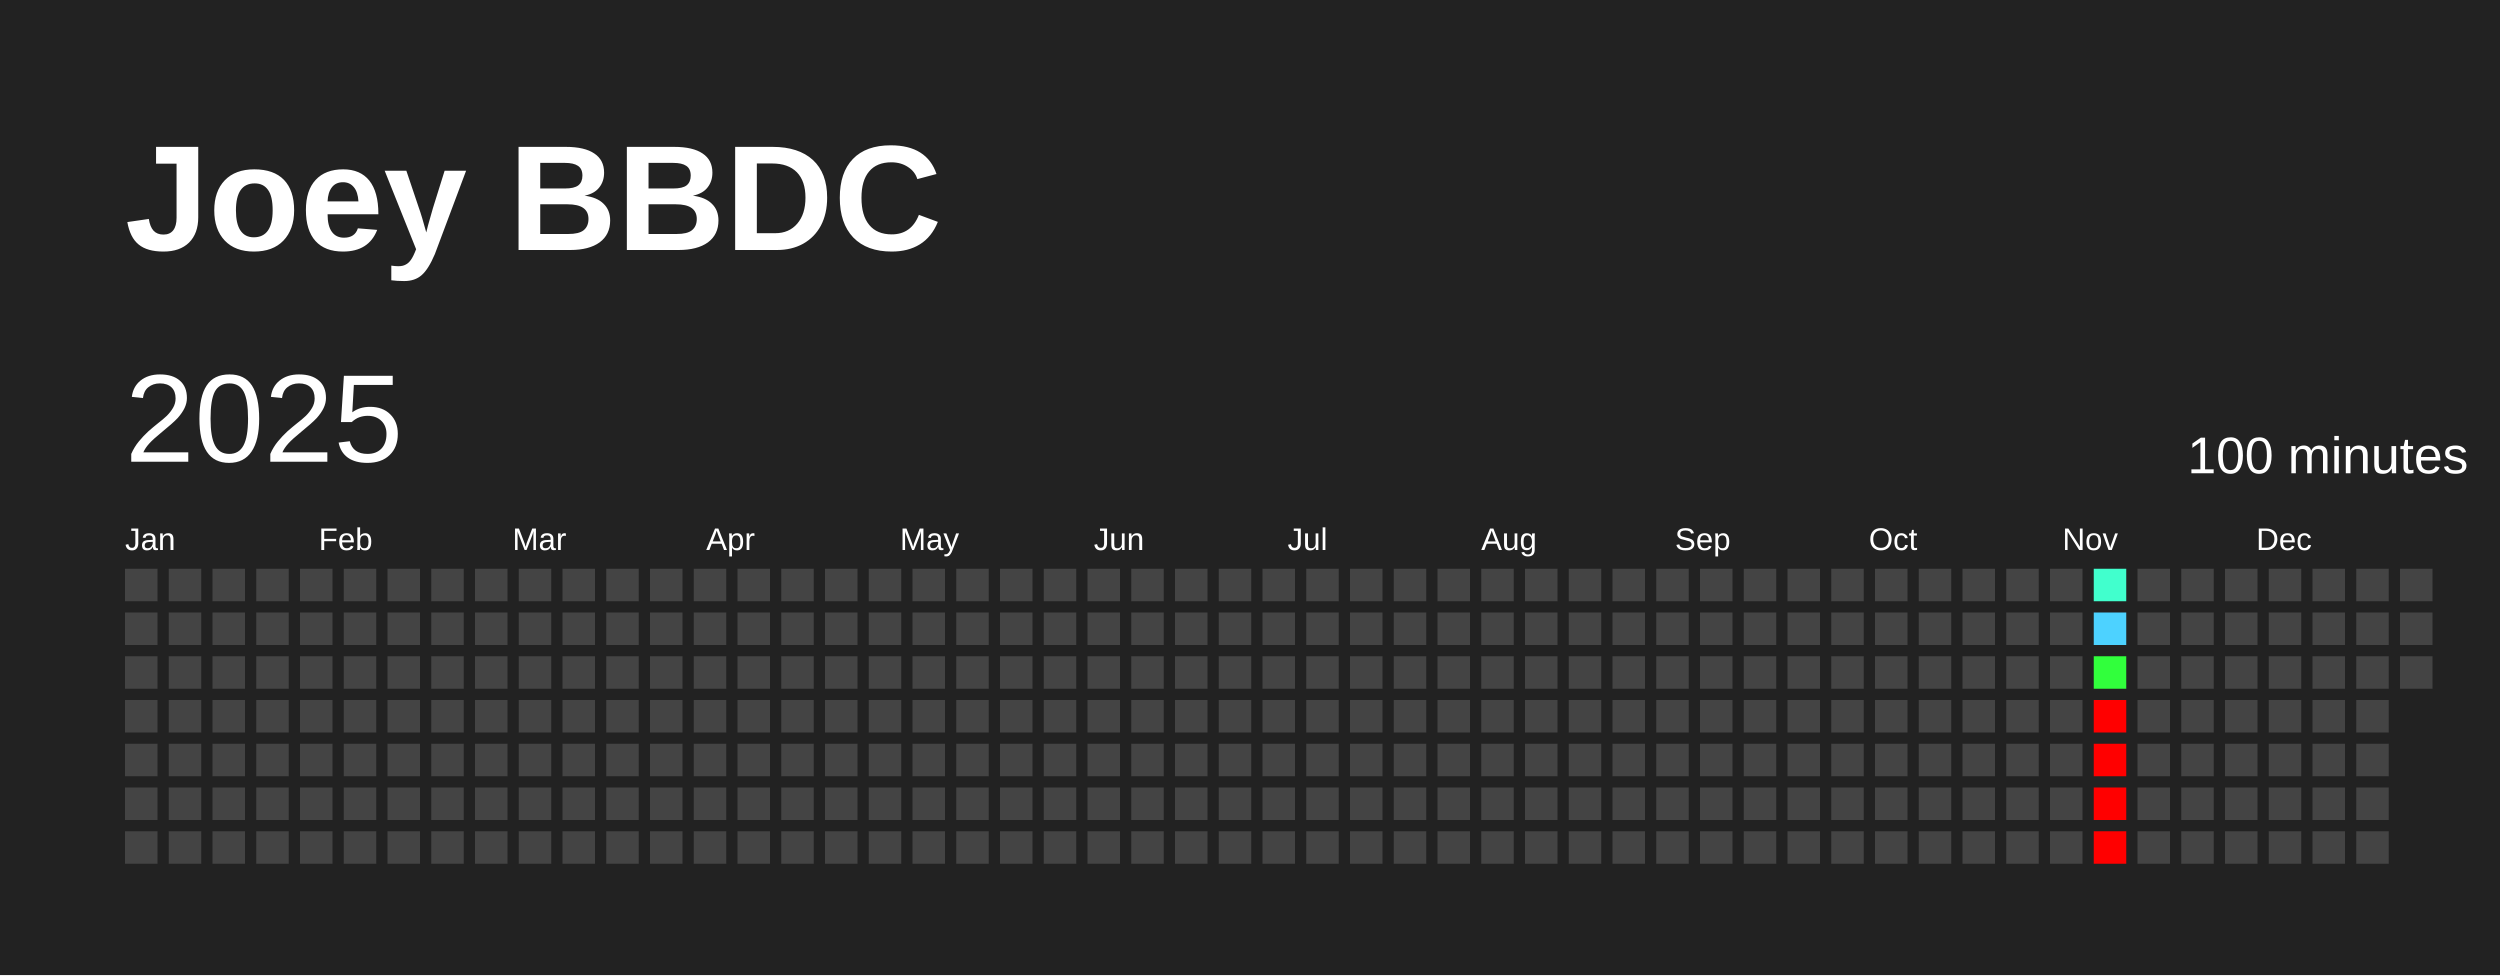
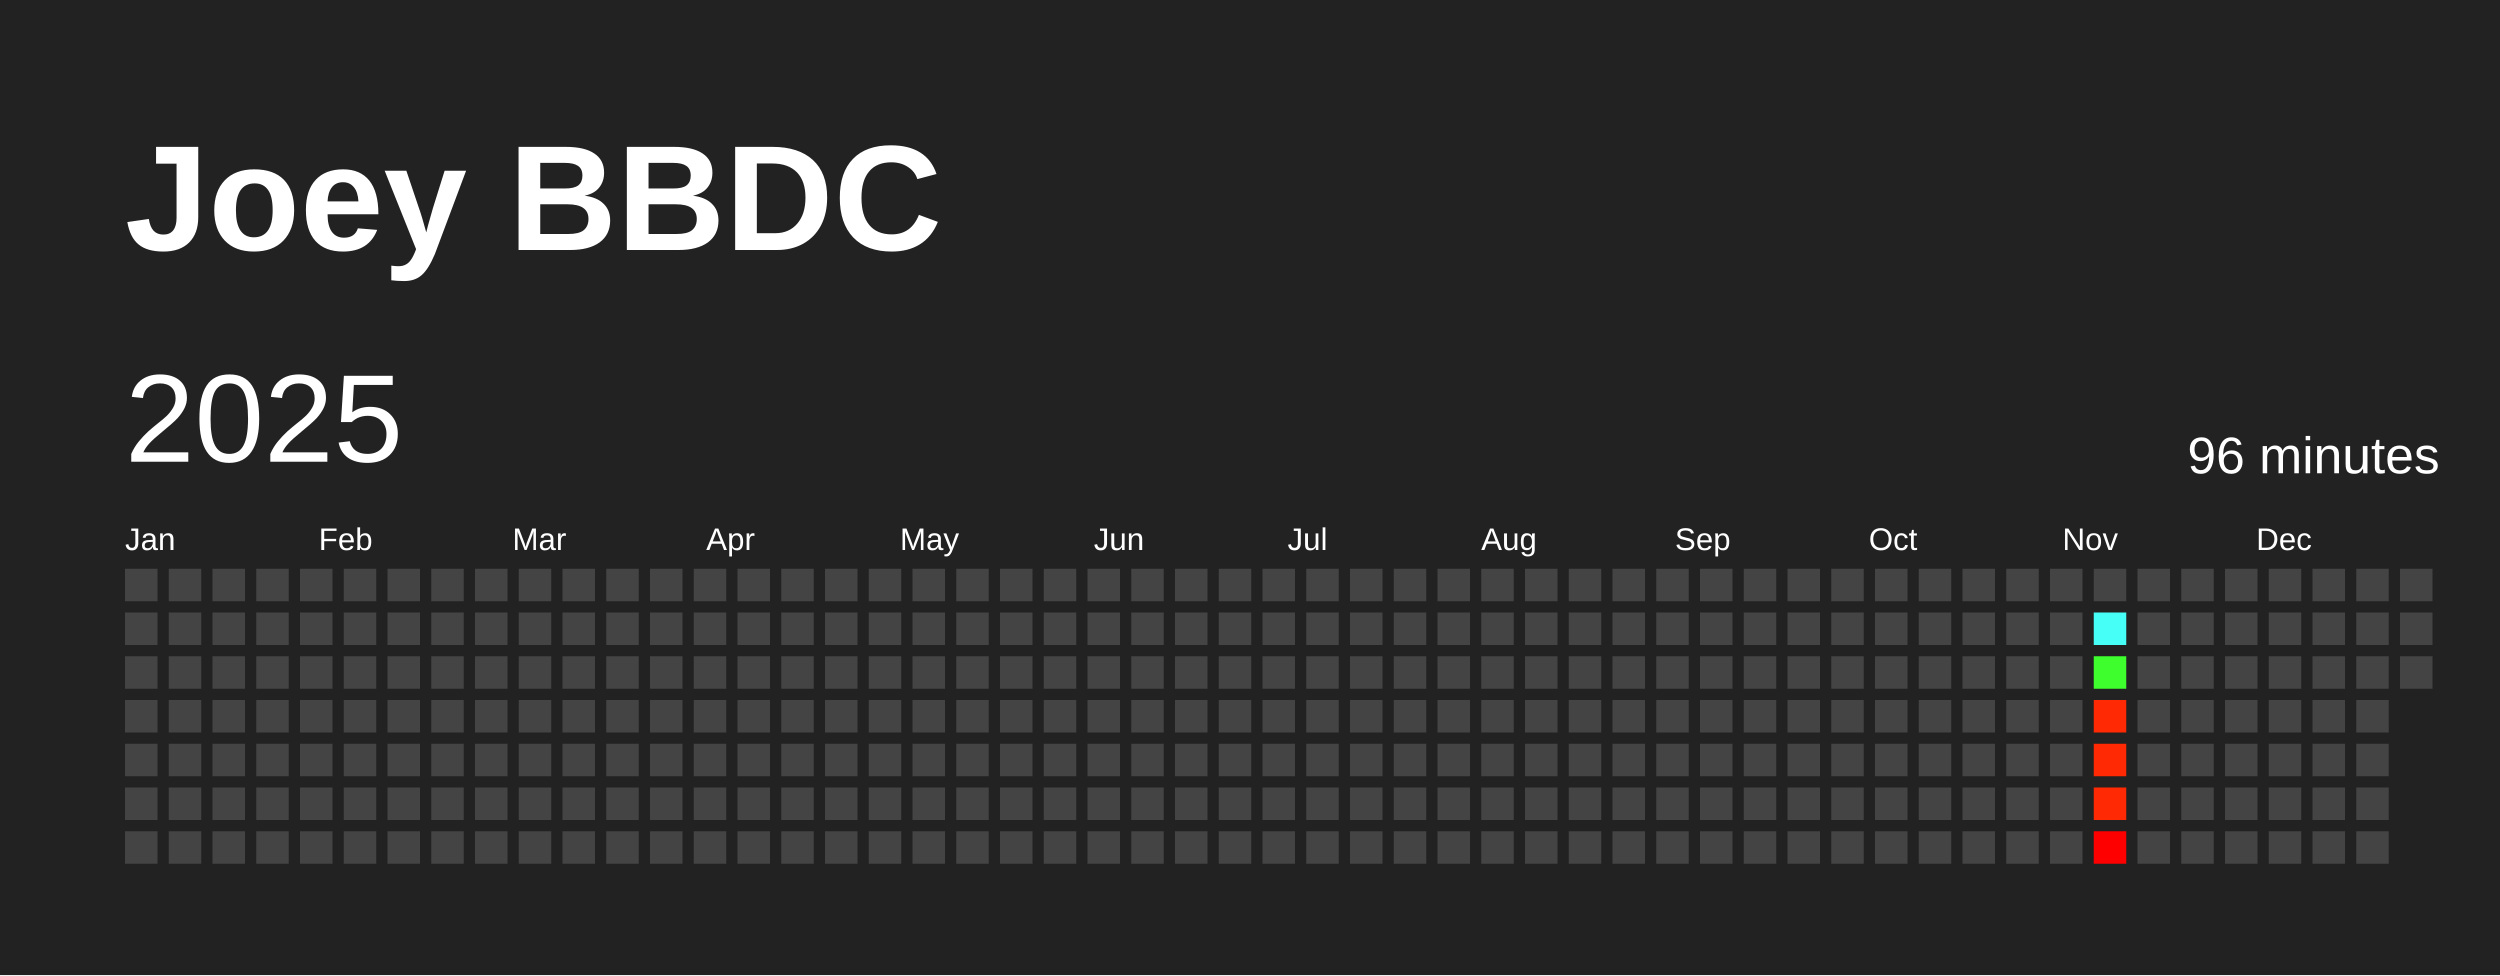
<svg xmlns="http://www.w3.org/2000/svg" baseProfile="full" height="78mm" version="1.1" viewBox="0,0,200,78" width="200mm">
  <defs />
  <rect fill="#222222" height="78" width="200" x="0" y="0" />
  <text fill="#FFFFFF" style="font-size:12px; font-family:Arial; font-weight:bold;" x="10" y="20">Joey BBDC</text>
  <text dominant-baseline="hanging" fill="#FFFFFF" style="font-size:10.0px; font-family:Arial;" x="10" y="30">2025</text>
-   <text dominant-baseline="hanging" fill="#FFFFFF" style="font-size:4.125px; font-family:Arial;" x="175" y="35">100 minutes</text>
+   <text dominant-baseline="hanging" fill="#FFFFFF" style="font-size:4.125px; font-family:Arial;" x="175" y="35">96 minutes</text>
  <text fill="#FFFFFF" style="font-size:2.5px; font-family:Arial" x="10.0" y="44">Jan</text>
  <text fill="#FFFFFF" style="font-size:2.5px; font-family:Arial" x="25.5" y="44">Feb</text>
  <text fill="#FFFFFF" style="font-size:2.5px; font-family:Arial" x="41.0" y="44">Mar</text>
  <text fill="#FFFFFF" style="font-size:2.5px; font-family:Arial" x="56.5" y="44">Apr</text>
  <text fill="#FFFFFF" style="font-size:2.5px; font-family:Arial" x="72.0" y="44">May</text>
  <text fill="#FFFFFF" style="font-size:2.5px; font-family:Arial" x="87.5" y="44">Jun</text>
  <text fill="#FFFFFF" style="font-size:2.5px; font-family:Arial" x="103.0" y="44">Jul</text>
  <text fill="#FFFFFF" style="font-size:2.5px; font-family:Arial" x="118.5" y="44">Aug</text>
  <text fill="#FFFFFF" style="font-size:2.5px; font-family:Arial" x="134.0" y="44">Sep</text>
  <text fill="#FFFFFF" style="font-size:2.5px; font-family:Arial" x="149.5" y="44">Oct</text>
  <text fill="#FFFFFF" style="font-size:2.5px; font-family:Arial" x="165.0" y="44">Nov</text>
  <text fill="#FFFFFF" style="font-size:2.5px; font-family:Arial" x="180.5" y="44">Dec</text>
  <rect fill="#444444" height="2.6" width="2.6" x="10.0" y="45.5" />
  <rect fill="#444444" height="2.6" width="2.6" x="10.0" y="49.0" />
  <rect fill="#444444" height="2.6" width="2.6" x="10.0" y="52.5" />
  <rect fill="#444444" height="2.6" width="2.6" x="10.0" y="56.0" />
  <rect fill="#444444" height="2.6" width="2.6" x="10.0" y="59.5" />
  <rect fill="#444444" height="2.6" width="2.6" x="10.0" y="63.0" />
  <rect fill="#444444" height="2.6" width="2.6" x="10.0" y="66.5" />
  <rect fill="#444444" height="2.6" width="2.6" x="13.5" y="45.5" />
  <rect fill="#444444" height="2.6" width="2.6" x="13.5" y="49.0" />
  <rect fill="#444444" height="2.6" width="2.6" x="13.5" y="52.5" />
  <rect fill="#444444" height="2.6" width="2.6" x="13.5" y="56.0" />
  <rect fill="#444444" height="2.6" width="2.6" x="13.5" y="59.5" />
  <rect fill="#444444" height="2.6" width="2.6" x="13.5" y="63.0" />
  <rect fill="#444444" height="2.6" width="2.6" x="13.5" y="66.5" />
  <rect fill="#444444" height="2.6" width="2.6" x="17.0" y="45.5" />
  <rect fill="#444444" height="2.6" width="2.6" x="17.0" y="49.0" />
  <rect fill="#444444" height="2.6" width="2.6" x="17.0" y="52.5" />
  <rect fill="#444444" height="2.6" width="2.6" x="17.0" y="56.0" />
  <rect fill="#444444" height="2.6" width="2.6" x="17.0" y="59.5" />
  <rect fill="#444444" height="2.6" width="2.6" x="17.0" y="63.0" />
  <rect fill="#444444" height="2.6" width="2.6" x="17.0" y="66.5" />
  <rect fill="#444444" height="2.6" width="2.6" x="20.5" y="45.5" />
  <rect fill="#444444" height="2.6" width="2.6" x="20.5" y="49.0" />
  <rect fill="#444444" height="2.6" width="2.6" x="20.5" y="52.5" />
  <rect fill="#444444" height="2.6" width="2.6" x="20.5" y="56.0" />
  <rect fill="#444444" height="2.6" width="2.6" x="20.5" y="59.5" />
  <rect fill="#444444" height="2.6" width="2.6" x="20.5" y="63.0" />
  <rect fill="#444444" height="2.6" width="2.6" x="20.5" y="66.5" />
  <rect fill="#444444" height="2.6" width="2.6" x="24.0" y="45.5" />
  <rect fill="#444444" height="2.6" width="2.6" x="24.0" y="49.0" />
  <rect fill="#444444" height="2.6" width="2.6" x="24.0" y="52.5" />
  <rect fill="#444444" height="2.6" width="2.6" x="24.0" y="56.0" />
  <rect fill="#444444" height="2.6" width="2.6" x="24.0" y="59.5" />
  <rect fill="#444444" height="2.6" width="2.6" x="24.0" y="63.0" />
  <rect fill="#444444" height="2.6" width="2.6" x="24.0" y="66.5" />
  <rect fill="#444444" height="2.6" width="2.6" x="27.5" y="45.5" />
  <rect fill="#444444" height="2.6" width="2.6" x="27.5" y="49.0" />
  <rect fill="#444444" height="2.6" width="2.6" x="27.5" y="52.5" />
  <rect fill="#444444" height="2.6" width="2.6" x="27.5" y="56.0" />
  <rect fill="#444444" height="2.6" width="2.6" x="27.5" y="59.5" />
  <rect fill="#444444" height="2.6" width="2.6" x="27.5" y="63.0" />
  <rect fill="#444444" height="2.6" width="2.6" x="27.5" y="66.5" />
  <rect fill="#444444" height="2.6" width="2.6" x="31.0" y="45.5" />
  <rect fill="#444444" height="2.6" width="2.6" x="31.0" y="49.0" />
  <rect fill="#444444" height="2.6" width="2.6" x="31.0" y="52.5" />
  <rect fill="#444444" height="2.6" width="2.6" x="31.0" y="56.0" />
  <rect fill="#444444" height="2.6" width="2.6" x="31.0" y="59.5" />
  <rect fill="#444444" height="2.6" width="2.6" x="31.0" y="63.0" />
  <rect fill="#444444" height="2.6" width="2.6" x="31.0" y="66.5" />
  <rect fill="#444444" height="2.6" width="2.6" x="34.5" y="45.5" />
  <rect fill="#444444" height="2.6" width="2.6" x="34.5" y="49.0" />
  <rect fill="#444444" height="2.6" width="2.6" x="34.5" y="52.5" />
  <rect fill="#444444" height="2.6" width="2.6" x="34.5" y="56.0" />
  <rect fill="#444444" height="2.6" width="2.6" x="34.5" y="59.5" />
  <rect fill="#444444" height="2.6" width="2.6" x="34.5" y="63.0" />
  <rect fill="#444444" height="2.6" width="2.6" x="34.5" y="66.5" />
  <rect fill="#444444" height="2.6" width="2.6" x="38.0" y="45.5" />
  <rect fill="#444444" height="2.6" width="2.6" x="38.0" y="49.0" />
  <rect fill="#444444" height="2.6" width="2.6" x="38.0" y="52.5" />
  <rect fill="#444444" height="2.6" width="2.6" x="38.0" y="56.0" />
  <rect fill="#444444" height="2.6" width="2.6" x="38.0" y="59.5" />
  <rect fill="#444444" height="2.6" width="2.6" x="38.0" y="63.0" />
  <rect fill="#444444" height="2.6" width="2.6" x="38.0" y="66.5" />
  <rect fill="#444444" height="2.6" width="2.6" x="41.5" y="45.5" />
  <rect fill="#444444" height="2.6" width="2.6" x="41.5" y="49.0" />
  <rect fill="#444444" height="2.6" width="2.6" x="41.5" y="52.5" />
  <rect fill="#444444" height="2.6" width="2.6" x="41.5" y="56.0" />
  <rect fill="#444444" height="2.6" width="2.6" x="41.5" y="59.5" />
  <rect fill="#444444" height="2.6" width="2.6" x="41.5" y="63.0" />
  <rect fill="#444444" height="2.6" width="2.6" x="41.5" y="66.5" />
  <rect fill="#444444" height="2.6" width="2.6" x="45.0" y="45.5" />
  <rect fill="#444444" height="2.6" width="2.6" x="45.0" y="49.0" />
  <rect fill="#444444" height="2.6" width="2.6" x="45.0" y="52.5" />
  <rect fill="#444444" height="2.6" width="2.6" x="45.0" y="56.0" />
  <rect fill="#444444" height="2.6" width="2.6" x="45.0" y="59.5" />
  <rect fill="#444444" height="2.6" width="2.6" x="45.0" y="63.0" />
  <rect fill="#444444" height="2.6" width="2.6" x="45.0" y="66.5" />
  <rect fill="#444444" height="2.6" width="2.6" x="48.5" y="45.5" />
  <rect fill="#444444" height="2.6" width="2.6" x="48.5" y="49.0" />
  <rect fill="#444444" height="2.6" width="2.6" x="48.5" y="52.5" />
  <rect fill="#444444" height="2.6" width="2.6" x="48.5" y="56.0" />
  <rect fill="#444444" height="2.6" width="2.6" x="48.5" y="59.5" />
  <rect fill="#444444" height="2.6" width="2.6" x="48.5" y="63.0" />
  <rect fill="#444444" height="2.6" width="2.6" x="48.5" y="66.5" />
  <rect fill="#444444" height="2.6" width="2.6" x="52.0" y="45.5" />
  <rect fill="#444444" height="2.6" width="2.6" x="52.0" y="49.0" />
  <rect fill="#444444" height="2.6" width="2.6" x="52.0" y="52.5" />
  <rect fill="#444444" height="2.6" width="2.6" x="52.0" y="56.0" />
  <rect fill="#444444" height="2.6" width="2.6" x="52.0" y="59.5" />
  <rect fill="#444444" height="2.6" width="2.6" x="52.0" y="63.0" />
  <rect fill="#444444" height="2.6" width="2.6" x="52.0" y="66.5" />
  <rect fill="#444444" height="2.6" width="2.6" x="55.5" y="45.5" />
  <rect fill="#444444" height="2.6" width="2.6" x="55.5" y="49.0" />
  <rect fill="#444444" height="2.6" width="2.6" x="55.5" y="52.5" />
  <rect fill="#444444" height="2.6" width="2.6" x="55.5" y="56.0" />
  <rect fill="#444444" height="2.6" width="2.6" x="55.5" y="59.5" />
  <rect fill="#444444" height="2.6" width="2.6" x="55.5" y="63.0" />
  <rect fill="#444444" height="2.6" width="2.6" x="55.5" y="66.5" />
  <rect fill="#444444" height="2.6" width="2.6" x="59.0" y="45.5" />
  <rect fill="#444444" height="2.6" width="2.6" x="59.0" y="49.0" />
  <rect fill="#444444" height="2.6" width="2.6" x="59.0" y="52.5" />
  <rect fill="#444444" height="2.6" width="2.6" x="59.0" y="56.0" />
  <rect fill="#444444" height="2.6" width="2.6" x="59.0" y="59.5" />
  <rect fill="#444444" height="2.6" width="2.6" x="59.0" y="63.0" />
  <rect fill="#444444" height="2.6" width="2.6" x="59.0" y="66.5" />
  <rect fill="#444444" height="2.6" width="2.6" x="62.5" y="45.5" />
  <rect fill="#444444" height="2.6" width="2.6" x="62.5" y="49.0" />
  <rect fill="#444444" height="2.6" width="2.6" x="62.5" y="52.5" />
  <rect fill="#444444" height="2.6" width="2.6" x="62.5" y="56.0" />
  <rect fill="#444444" height="2.6" width="2.6" x="62.5" y="59.5" />
  <rect fill="#444444" height="2.6" width="2.6" x="62.5" y="63.0" />
  <rect fill="#444444" height="2.6" width="2.6" x="62.5" y="66.5" />
  <rect fill="#444444" height="2.6" width="2.6" x="66.0" y="45.5" />
  <rect fill="#444444" height="2.6" width="2.6" x="66.0" y="49.0" />
  <rect fill="#444444" height="2.6" width="2.6" x="66.0" y="52.5" />
  <rect fill="#444444" height="2.6" width="2.6" x="66.0" y="56.0" />
  <rect fill="#444444" height="2.6" width="2.6" x="66.0" y="59.5" />
  <rect fill="#444444" height="2.6" width="2.6" x="66.0" y="63.0" />
  <rect fill="#444444" height="2.6" width="2.6" x="66.0" y="66.5" />
  <rect fill="#444444" height="2.6" width="2.6" x="69.5" y="45.5" />
  <rect fill="#444444" height="2.6" width="2.6" x="69.5" y="49.0" />
  <rect fill="#444444" height="2.6" width="2.6" x="69.5" y="52.5" />
  <rect fill="#444444" height="2.6" width="2.6" x="69.5" y="56.0" />
  <rect fill="#444444" height="2.6" width="2.6" x="69.5" y="59.5" />
  <rect fill="#444444" height="2.6" width="2.6" x="69.5" y="63.0" />
  <rect fill="#444444" height="2.6" width="2.6" x="69.5" y="66.5" />
  <rect fill="#444444" height="2.6" width="2.6" x="73.0" y="45.5" />
  <rect fill="#444444" height="2.6" width="2.6" x="73.0" y="49.0" />
  <rect fill="#444444" height="2.6" width="2.6" x="73.0" y="52.5" />
  <rect fill="#444444" height="2.6" width="2.6" x="73.0" y="56.0" />
  <rect fill="#444444" height="2.6" width="2.6" x="73.0" y="59.5" />
  <rect fill="#444444" height="2.6" width="2.6" x="73.0" y="63.0" />
  <rect fill="#444444" height="2.6" width="2.6" x="73.0" y="66.5" />
  <rect fill="#444444" height="2.6" width="2.6" x="76.5" y="45.5" />
  <rect fill="#444444" height="2.6" width="2.6" x="76.5" y="49.0" />
  <rect fill="#444444" height="2.6" width="2.6" x="76.5" y="52.5" />
  <rect fill="#444444" height="2.6" width="2.6" x="76.5" y="56.0" />
  <rect fill="#444444" height="2.6" width="2.6" x="76.5" y="59.5" />
  <rect fill="#444444" height="2.6" width="2.6" x="76.5" y="63.0" />
  <rect fill="#444444" height="2.6" width="2.6" x="76.5" y="66.5" />
  <rect fill="#444444" height="2.6" width="2.6" x="80.0" y="45.5" />
  <rect fill="#444444" height="2.6" width="2.6" x="80.0" y="49.0" />
  <rect fill="#444444" height="2.6" width="2.6" x="80.0" y="52.5" />
  <rect fill="#444444" height="2.6" width="2.6" x="80.0" y="56.0" />
  <rect fill="#444444" height="2.6" width="2.6" x="80.0" y="59.5" />
  <rect fill="#444444" height="2.6" width="2.6" x="80.0" y="63.0" />
  <rect fill="#444444" height="2.6" width="2.6" x="80.0" y="66.5" />
  <rect fill="#444444" height="2.6" width="2.6" x="83.5" y="45.5" />
  <rect fill="#444444" height="2.6" width="2.6" x="83.5" y="49.0" />
  <rect fill="#444444" height="2.6" width="2.6" x="83.5" y="52.5" />
  <rect fill="#444444" height="2.6" width="2.6" x="83.5" y="56.0" />
  <rect fill="#444444" height="2.6" width="2.6" x="83.5" y="59.5" />
  <rect fill="#444444" height="2.6" width="2.6" x="83.5" y="63.0" />
  <rect fill="#444444" height="2.6" width="2.6" x="83.5" y="66.5" />
  <rect fill="#444444" height="2.6" width="2.6" x="87.0" y="45.5" />
  <rect fill="#444444" height="2.6" width="2.6" x="87.0" y="49.0" />
  <rect fill="#444444" height="2.6" width="2.6" x="87.0" y="52.5" />
  <rect fill="#444444" height="2.6" width="2.6" x="87.0" y="56.0" />
  <rect fill="#444444" height="2.6" width="2.6" x="87.0" y="59.5" />
  <rect fill="#444444" height="2.6" width="2.6" x="87.0" y="63.0" />
  <rect fill="#444444" height="2.6" width="2.6" x="87.0" y="66.5" />
  <rect fill="#444444" height="2.6" width="2.6" x="90.5" y="45.5" />
  <rect fill="#444444" height="2.6" width="2.6" x="90.5" y="49.0" />
  <rect fill="#444444" height="2.6" width="2.6" x="90.5" y="52.5" />
  <rect fill="#444444" height="2.6" width="2.6" x="90.5" y="56.0" />
  <rect fill="#444444" height="2.6" width="2.6" x="90.5" y="59.5" />
  <rect fill="#444444" height="2.6" width="2.6" x="90.5" y="63.0" />
  <rect fill="#444444" height="2.6" width="2.6" x="90.5" y="66.5" />
  <rect fill="#444444" height="2.6" width="2.6" x="94.0" y="45.5" />
  <rect fill="#444444" height="2.6" width="2.6" x="94.0" y="49.0" />
  <rect fill="#444444" height="2.6" width="2.6" x="94.0" y="52.5" />
  <rect fill="#444444" height="2.6" width="2.6" x="94.0" y="56.0" />
  <rect fill="#444444" height="2.6" width="2.6" x="94.0" y="59.5" />
  <rect fill="#444444" height="2.6" width="2.6" x="94.0" y="63.0" />
  <rect fill="#444444" height="2.6" width="2.6" x="94.0" y="66.5" />
  <rect fill="#444444" height="2.6" width="2.6" x="97.5" y="45.5" />
  <rect fill="#444444" height="2.6" width="2.6" x="97.5" y="49.0" />
  <rect fill="#444444" height="2.6" width="2.6" x="97.5" y="52.5" />
  <rect fill="#444444" height="2.6" width="2.6" x="97.5" y="56.0" />
  <rect fill="#444444" height="2.6" width="2.6" x="97.5" y="59.5" />
  <rect fill="#444444" height="2.6" width="2.6" x="97.5" y="63.0" />
  <rect fill="#444444" height="2.6" width="2.6" x="97.5" y="66.5" />
  <rect fill="#444444" height="2.6" width="2.6" x="101.0" y="45.5" />
  <rect fill="#444444" height="2.6" width="2.6" x="101.0" y="49.0" />
  <rect fill="#444444" height="2.6" width="2.6" x="101.0" y="52.5" />
  <rect fill="#444444" height="2.6" width="2.6" x="101.0" y="56.0" />
  <rect fill="#444444" height="2.6" width="2.6" x="101.0" y="59.5" />
  <rect fill="#444444" height="2.6" width="2.6" x="101.0" y="63.0" />
  <rect fill="#444444" height="2.6" width="2.6" x="101.0" y="66.5" />
  <rect fill="#444444" height="2.6" width="2.6" x="104.5" y="45.5" />
  <rect fill="#444444" height="2.6" width="2.6" x="104.5" y="49.0" />
  <rect fill="#444444" height="2.6" width="2.6" x="104.5" y="52.5" />
  <rect fill="#444444" height="2.6" width="2.6" x="104.5" y="56.0" />
  <rect fill="#444444" height="2.6" width="2.6" x="104.5" y="59.5" />
  <rect fill="#444444" height="2.6" width="2.6" x="104.5" y="63.0" />
  <rect fill="#444444" height="2.6" width="2.6" x="104.5" y="66.5" />
  <rect fill="#444444" height="2.6" width="2.6" x="108.0" y="45.5" />
  <rect fill="#444444" height="2.6" width="2.6" x="108.0" y="49.0" />
  <rect fill="#444444" height="2.6" width="2.6" x="108.0" y="52.5" />
  <rect fill="#444444" height="2.6" width="2.6" x="108.0" y="56.0" />
  <rect fill="#444444" height="2.6" width="2.6" x="108.0" y="59.5" />
  <rect fill="#444444" height="2.6" width="2.6" x="108.0" y="63.0" />
  <rect fill="#444444" height="2.6" width="2.6" x="108.0" y="66.5" />
  <rect fill="#444444" height="2.6" width="2.6" x="111.5" y="45.5" />
  <rect fill="#444444" height="2.6" width="2.6" x="111.5" y="49.0" />
  <rect fill="#444444" height="2.6" width="2.6" x="111.5" y="52.5" />
  <rect fill="#444444" height="2.6" width="2.6" x="111.5" y="56.0" />
  <rect fill="#444444" height="2.6" width="2.6" x="111.5" y="59.5" />
  <rect fill="#444444" height="2.6" width="2.6" x="111.5" y="63.0" />
  <rect fill="#444444" height="2.6" width="2.6" x="111.5" y="66.5" />
  <rect fill="#444444" height="2.6" width="2.6" x="115.0" y="45.5" />
  <rect fill="#444444" height="2.6" width="2.6" x="115.0" y="49.0" />
  <rect fill="#444444" height="2.6" width="2.6" x="115.0" y="52.5" />
  <rect fill="#444444" height="2.6" width="2.6" x="115.0" y="56.0" />
  <rect fill="#444444" height="2.6" width="2.6" x="115.0" y="59.5" />
  <rect fill="#444444" height="2.6" width="2.6" x="115.0" y="63.0" />
  <rect fill="#444444" height="2.6" width="2.6" x="115.0" y="66.5" />
  <rect fill="#444444" height="2.6" width="2.6" x="118.5" y="45.5" />
  <rect fill="#444444" height="2.6" width="2.6" x="118.5" y="49.0" />
  <rect fill="#444444" height="2.6" width="2.6" x="118.5" y="52.5" />
  <rect fill="#444444" height="2.6" width="2.6" x="118.5" y="56.0" />
  <rect fill="#444444" height="2.6" width="2.6" x="118.5" y="59.5" />
  <rect fill="#444444" height="2.6" width="2.6" x="118.5" y="63.0" />
  <rect fill="#444444" height="2.6" width="2.6" x="118.5" y="66.5" />
  <rect fill="#444444" height="2.6" width="2.6" x="122.0" y="45.5" />
  <rect fill="#444444" height="2.6" width="2.6" x="122.0" y="49.0" />
  <rect fill="#444444" height="2.6" width="2.6" x="122.0" y="52.5" />
  <rect fill="#444444" height="2.6" width="2.6" x="122.0" y="56.0" />
  <rect fill="#444444" height="2.6" width="2.6" x="122.0" y="59.5" />
  <rect fill="#444444" height="2.6" width="2.6" x="122.0" y="63.0" />
  <rect fill="#444444" height="2.6" width="2.6" x="122.0" y="66.5" />
  <rect fill="#444444" height="2.6" width="2.6" x="125.5" y="45.5" />
  <rect fill="#444444" height="2.6" width="2.6" x="125.5" y="49.0" />
  <rect fill="#444444" height="2.6" width="2.6" x="125.5" y="52.5" />
  <rect fill="#444444" height="2.6" width="2.6" x="125.5" y="56.0" />
  <rect fill="#444444" height="2.6" width="2.6" x="125.5" y="59.5" />
  <rect fill="#444444" height="2.6" width="2.6" x="125.5" y="63.0" />
  <rect fill="#444444" height="2.6" width="2.6" x="125.5" y="66.5" />
  <rect fill="#444444" height="2.6" width="2.6" x="129.0" y="45.5" />
  <rect fill="#444444" height="2.6" width="2.6" x="129.0" y="49.0" />
  <rect fill="#444444" height="2.6" width="2.6" x="129.0" y="52.5" />
  <rect fill="#444444" height="2.6" width="2.6" x="129.0" y="56.0" />
  <rect fill="#444444" height="2.6" width="2.6" x="129.0" y="59.5" />
  <rect fill="#444444" height="2.6" width="2.6" x="129.0" y="63.0" />
  <rect fill="#444444" height="2.6" width="2.6" x="129.0" y="66.5" />
  <rect fill="#444444" height="2.6" width="2.6" x="132.5" y="45.5" />
  <rect fill="#444444" height="2.6" width="2.6" x="132.5" y="49.0" />
  <rect fill="#444444" height="2.6" width="2.6" x="132.5" y="52.5" />
  <rect fill="#444444" height="2.6" width="2.6" x="132.5" y="56.0" />
  <rect fill="#444444" height="2.6" width="2.6" x="132.5" y="59.5" />
  <rect fill="#444444" height="2.6" width="2.6" x="132.5" y="63.0" />
  <rect fill="#444444" height="2.6" width="2.6" x="132.5" y="66.5" />
  <rect fill="#444444" height="2.6" width="2.6" x="136.0" y="45.5" />
  <rect fill="#444444" height="2.6" width="2.6" x="136.0" y="49.0" />
  <rect fill="#444444" height="2.6" width="2.6" x="136.0" y="52.5" />
  <rect fill="#444444" height="2.6" width="2.6" x="136.0" y="56.0" />
  <rect fill="#444444" height="2.6" width="2.6" x="136.0" y="59.5" />
  <rect fill="#444444" height="2.6" width="2.6" x="136.0" y="63.0" />
  <rect fill="#444444" height="2.6" width="2.6" x="136.0" y="66.5" />
  <rect fill="#444444" height="2.6" width="2.6" x="139.5" y="45.5" />
  <rect fill="#444444" height="2.6" width="2.6" x="139.5" y="49.0" />
  <rect fill="#444444" height="2.6" width="2.6" x="139.5" y="52.5" />
  <rect fill="#444444" height="2.6" width="2.6" x="139.5" y="56.0" />
  <rect fill="#444444" height="2.6" width="2.6" x="139.5" y="59.5" />
  <rect fill="#444444" height="2.6" width="2.6" x="139.5" y="63.0" />
  <rect fill="#444444" height="2.6" width="2.6" x="139.5" y="66.5" />
  <rect fill="#444444" height="2.6" width="2.6" x="143.0" y="45.5" />
  <rect fill="#444444" height="2.6" width="2.6" x="143.0" y="49.0" />
  <rect fill="#444444" height="2.6" width="2.6" x="143.0" y="52.5" />
  <rect fill="#444444" height="2.6" width="2.6" x="143.0" y="56.0" />
  <rect fill="#444444" height="2.6" width="2.6" x="143.0" y="59.5" />
  <rect fill="#444444" height="2.6" width="2.6" x="143.0" y="63.0" />
  <rect fill="#444444" height="2.6" width="2.6" x="143.0" y="66.5" />
  <rect fill="#444444" height="2.6" width="2.6" x="146.5" y="45.5" />
  <rect fill="#444444" height="2.6" width="2.6" x="146.5" y="49.0" />
  <rect fill="#444444" height="2.6" width="2.6" x="146.5" y="52.5" />
  <rect fill="#444444" height="2.6" width="2.6" x="146.5" y="56.0" />
  <rect fill="#444444" height="2.6" width="2.6" x="146.5" y="59.5" />
  <rect fill="#444444" height="2.6" width="2.6" x="146.5" y="63.0" />
  <rect fill="#444444" height="2.6" width="2.6" x="146.5" y="66.5" />
  <rect fill="#444444" height="2.6" width="2.6" x="150.0" y="45.5" />
  <rect fill="#444444" height="2.6" width="2.6" x="150.0" y="49.0" />
  <rect fill="#444444" height="2.6" width="2.6" x="150.0" y="52.5" />
  <rect fill="#444444" height="2.6" width="2.6" x="150.0" y="56.0" />
  <rect fill="#444444" height="2.6" width="2.6" x="150.0" y="59.5" />
  <rect fill="#444444" height="2.6" width="2.6" x="150.0" y="63.0" />
  <rect fill="#444444" height="2.6" width="2.6" x="150.0" y="66.5" />
  <rect fill="#444444" height="2.6" width="2.6" x="153.5" y="45.5" />
  <rect fill="#444444" height="2.6" width="2.6" x="153.5" y="49.0" />
  <rect fill="#444444" height="2.6" width="2.6" x="153.5" y="52.5" />
  <rect fill="#444444" height="2.6" width="2.6" x="153.5" y="56.0" />
  <rect fill="#444444" height="2.6" width="2.6" x="153.5" y="59.5" />
  <rect fill="#444444" height="2.6" width="2.6" x="153.5" y="63.0" />
  <rect fill="#444444" height="2.6" width="2.6" x="153.5" y="66.5" />
  <rect fill="#444444" height="2.6" width="2.6" x="157.0" y="45.5" />
  <rect fill="#444444" height="2.6" width="2.6" x="157.0" y="49.0" />
  <rect fill="#444444" height="2.6" width="2.6" x="157.0" y="52.5" />
  <rect fill="#444444" height="2.6" width="2.6" x="157.0" y="56.0" />
  <rect fill="#444444" height="2.6" width="2.6" x="157.0" y="59.5" />
  <rect fill="#444444" height="2.6" width="2.6" x="157.0" y="63.0" />
  <rect fill="#444444" height="2.6" width="2.6" x="157.0" y="66.5" />
  <rect fill="#444444" height="2.6" width="2.6" x="160.5" y="45.5" />
  <rect fill="#444444" height="2.6" width="2.6" x="160.5" y="49.0" />
  <rect fill="#444444" height="2.6" width="2.6" x="160.5" y="52.5" />
  <rect fill="#444444" height="2.6" width="2.6" x="160.5" y="56.0" />
  <rect fill="#444444" height="2.6" width="2.6" x="160.5" y="59.5" />
  <rect fill="#444444" height="2.6" width="2.6" x="160.5" y="63.0" />
  <rect fill="#444444" height="2.6" width="2.6" x="160.5" y="66.5" />
  <rect fill="#444444" height="2.6" width="2.6" x="164.0" y="45.5" />
  <rect fill="#444444" height="2.6" width="2.6" x="164.0" y="49.0" />
  <rect fill="#444444" height="2.6" width="2.6" x="164.0" y="52.5" />
  <rect fill="#444444" height="2.6" width="2.6" x="164.0" y="56.0" />
  <rect fill="#444444" height="2.6" width="2.6" x="164.0" y="59.5" />
  <rect fill="#444444" height="2.6" width="2.6" x="164.0" y="63.0" />
  <rect fill="#444444" height="2.6" width="2.6" x="164.0" y="66.5" />
-   <rect fill="#41ffcd" height="2.6" width="2.6" x="167.5" y="45.5" />
-   <rect fill="#4dd2ff" height="2.6" width="2.6" x="167.5" y="49.0" />
-   <rect fill="#31ff3c" height="2.6" width="2.6" x="167.5" y="52.5" />
-   <rect fill="red" height="2.6" width="2.6" x="167.5" y="56.0" />
-   <rect fill="red" height="2.6" width="2.6" x="167.5" y="59.5" />
-   <rect fill="red" height="2.6" width="2.6" x="167.5" y="63.0" />
+   <rect fill="#444444" height="2.6" width="2.6" x="167.5" y="45.5" />
+   <rect fill="#46fff7" height="2.6" width="2.6" x="167.5" y="49.0" />
+   <rect fill="#3eff2d" height="2.6" width="2.6" x="167.5" y="52.5" />
+   <rect fill="#ff2903" height="2.6" width="2.6" x="167.5" y="56.0" />
+   <rect fill="#ff2903" height="2.6" width="2.6" x="167.5" y="59.5" />
+   <rect fill="#ff2903" height="2.6" width="2.6" x="167.5" y="63.0" />
  <rect fill="red" height="2.6" width="2.6" x="167.5" y="66.5" />
  <rect fill="#444444" height="2.6" width="2.6" x="171.0" y="45.5" />
  <rect fill="#444444" height="2.6" width="2.6" x="171.0" y="49.0" />
  <rect fill="#444444" height="2.6" width="2.6" x="171.0" y="52.5" />
  <rect fill="#444444" height="2.6" width="2.6" x="171.0" y="56.0" />
  <rect fill="#444444" height="2.6" width="2.6" x="171.0" y="59.5" />
  <rect fill="#444444" height="2.6" width="2.6" x="171.0" y="63.0" />
  <rect fill="#444444" height="2.6" width="2.6" x="171.0" y="66.5" />
  <rect fill="#444444" height="2.6" width="2.6" x="174.5" y="45.5" />
  <rect fill="#444444" height="2.6" width="2.6" x="174.5" y="49.0" />
  <rect fill="#444444" height="2.6" width="2.6" x="174.5" y="52.5" />
  <rect fill="#444444" height="2.6" width="2.6" x="174.5" y="56.0" />
  <rect fill="#444444" height="2.6" width="2.6" x="174.5" y="59.5" />
  <rect fill="#444444" height="2.6" width="2.6" x="174.5" y="63.0" />
  <rect fill="#444444" height="2.6" width="2.6" x="174.5" y="66.5" />
  <rect fill="#444444" height="2.6" width="2.6" x="178.0" y="45.5" />
  <rect fill="#444444" height="2.6" width="2.6" x="178.0" y="49.0" />
  <rect fill="#444444" height="2.6" width="2.6" x="178.0" y="52.5" />
  <rect fill="#444444" height="2.6" width="2.6" x="178.0" y="56.0" />
  <rect fill="#444444" height="2.6" width="2.6" x="178.0" y="59.5" />
  <rect fill="#444444" height="2.6" width="2.6" x="178.0" y="63.0" />
  <rect fill="#444444" height="2.6" width="2.6" x="178.0" y="66.5" />
  <rect fill="#444444" height="2.6" width="2.6" x="181.5" y="45.5" />
  <rect fill="#444444" height="2.6" width="2.6" x="181.5" y="49.0" />
  <rect fill="#444444" height="2.6" width="2.6" x="181.5" y="52.5" />
  <rect fill="#444444" height="2.6" width="2.6" x="181.5" y="56.0" />
  <rect fill="#444444" height="2.6" width="2.6" x="181.5" y="59.5" />
  <rect fill="#444444" height="2.6" width="2.6" x="181.5" y="63.0" />
  <rect fill="#444444" height="2.6" width="2.6" x="181.5" y="66.5" />
  <rect fill="#444444" height="2.6" width="2.6" x="185.0" y="45.5" />
  <rect fill="#444444" height="2.6" width="2.6" x="185.0" y="49.0" />
  <rect fill="#444444" height="2.6" width="2.6" x="185.0" y="52.5" />
  <rect fill="#444444" height="2.6" width="2.6" x="185.0" y="56.0" />
  <rect fill="#444444" height="2.6" width="2.6" x="185.0" y="59.5" />
  <rect fill="#444444" height="2.6" width="2.6" x="185.0" y="63.0" />
  <rect fill="#444444" height="2.6" width="2.6" x="185.0" y="66.5" />
  <rect fill="#444444" height="2.6" width="2.6" x="188.5" y="45.5" />
  <rect fill="#444444" height="2.6" width="2.6" x="188.5" y="49.0" />
  <rect fill="#444444" height="2.6" width="2.6" x="188.5" y="52.5" />
  <rect fill="#444444" height="2.6" width="2.6" x="188.5" y="56.0" />
  <rect fill="#444444" height="2.6" width="2.6" x="188.5" y="59.5" />
  <rect fill="#444444" height="2.6" width="2.6" x="188.5" y="63.0" />
  <rect fill="#444444" height="2.6" width="2.6" x="188.5" y="66.5" />
  <rect fill="#444444" height="2.6" width="2.6" x="192.0" y="45.5" />
  <rect fill="#444444" height="2.6" width="2.6" x="192.0" y="49.0" />
  <rect fill="#444444" height="2.6" width="2.6" x="192.0" y="52.5" />
</svg>
